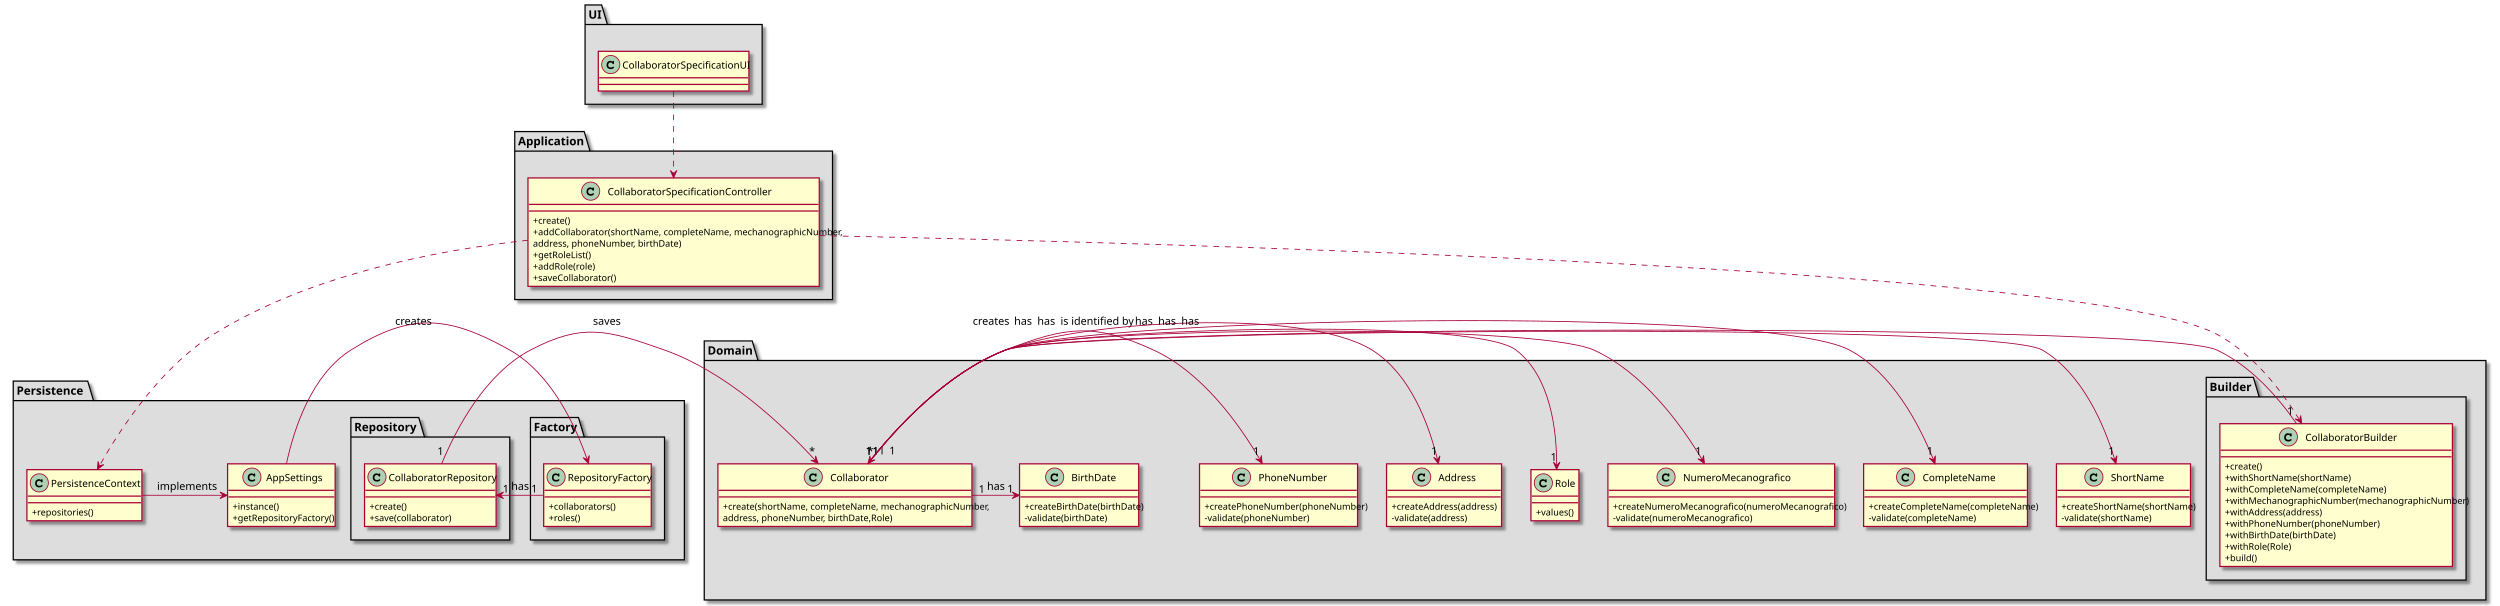
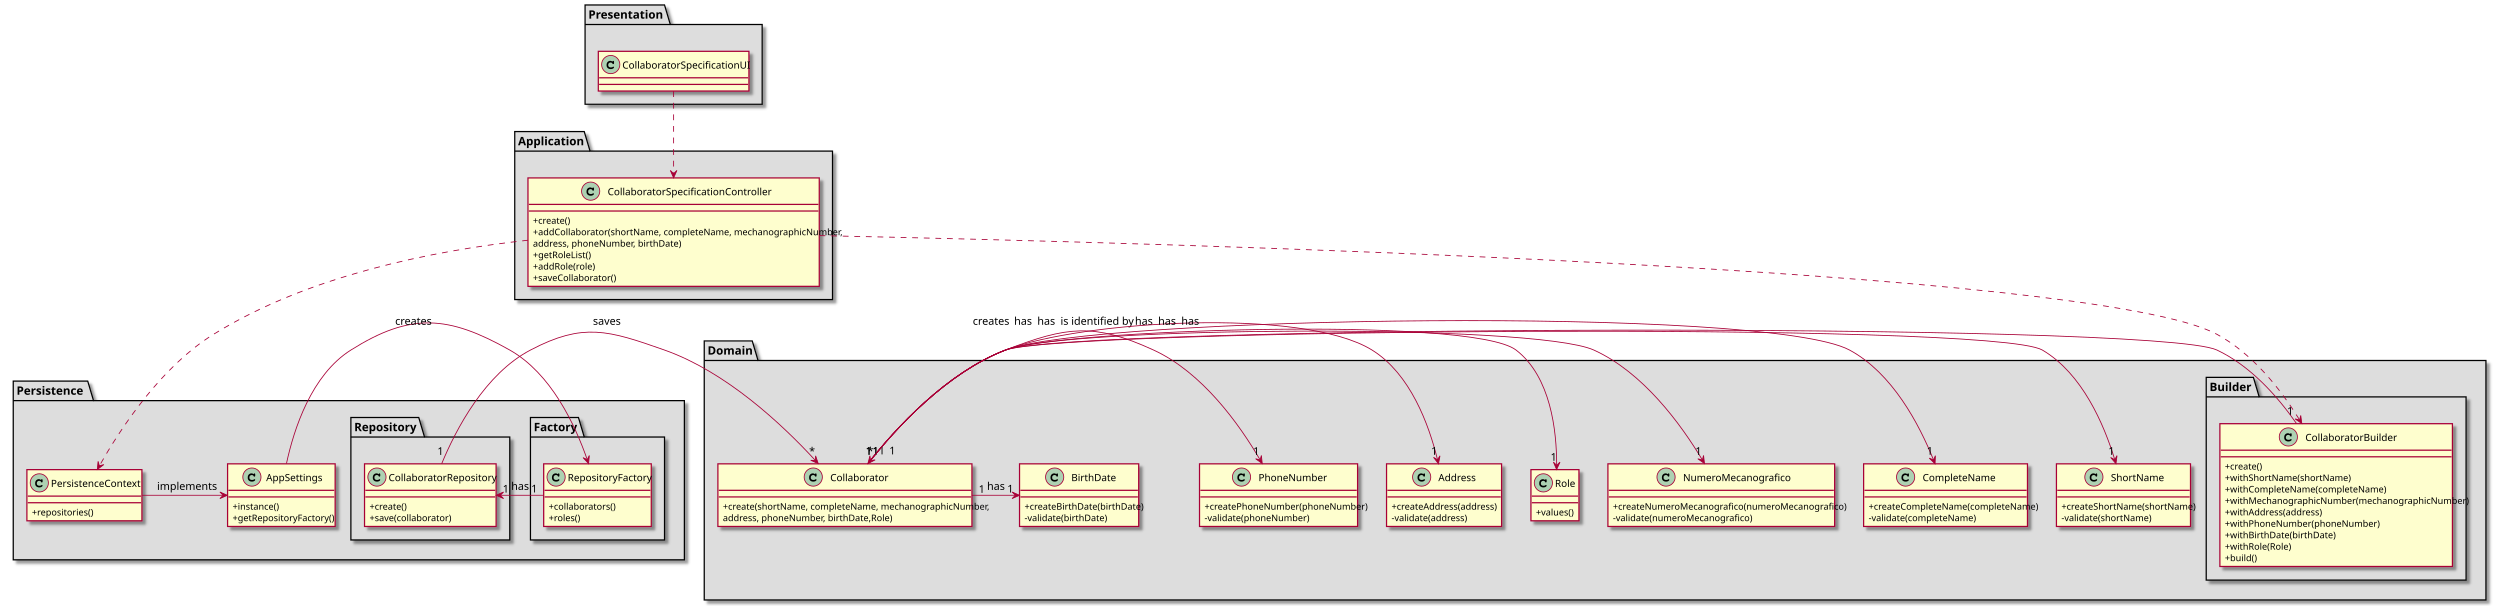
<svg xmlns="http://www.w3.org/2000/svg" contentScriptType="application/ecmascript" contentStyleType="text/css" height="732px" preserveAspectRatio="none" style="width:3021px;height:732px;" version="1.1" viewBox="0 0 3021 732" width="3021px" zoomAndPan="magnify">
  <defs>
-     <filter height="300%" id="f14rm4racupp7s" width="300%" x="-1" y="-1">
+     <filter height="300%" id="f1xv8qhd9vcdfy" width="300%" x="-1" y="-1">
      <feGaussianBlur result="blurOut" stdDeviation="2.0" />
      <feColorMatrix in="blurOut" result="blurOut2" type="matrix" values="0 0 0 0 0 0 0 0 0 0 0 0 0 0 0 0 0 0 .4 0" />
      <feOffset dx="4.0" dy="4.0" in="blurOut2" result="blurOut3" />
      <feBlend in="SourceGraphic" in2="blurOut3" mode="normal" />
    </filter>
  </defs>
  <g>
-     <polygon fill="#DDDDDD" filter="url(#f14rm4racupp7s)" points="707,6,727,6,734,29.609,921,29.609,921,126,707,126,707,6" style="stroke:#000000;stroke-width:1.5;" />
-     <line style="stroke:#000000;stroke-width:1.5;" x1="707" x2="734" y1="29.609" y2="29.609" />
-     <text fill="#000000" font-family="sans-serif" font-size="14" font-weight="bold" lengthAdjust="spacing" textLength="14" x="711" y="22.533">UI</text>
-     <polygon fill="#DDDDDD" filter="url(#f14rm4racupp7s)" points="622,159,706,159,713,182.609,1006,182.609,1006,362,622,362,622,159" style="stroke:#000000;stroke-width:1.5;" />
+     <polygon fill="#DDDDDD" filter="url(#f1xv8qhd9vcdfy)" points="707,6,803,6,810,29.609,921,29.609,921,126,707,126,707,6" style="stroke:#000000;stroke-width:1.5;" />
+     <line style="stroke:#000000;stroke-width:1.5;" x1="707" x2="810" y1="29.609" y2="29.609" />
+     <text fill="#000000" font-family="sans-serif" font-size="14" font-weight="bold" lengthAdjust="spacing" textLength="90" x="711" y="22.533">Presentation</text>
+     <polygon fill="#DDDDDD" filter="url(#f1xv8qhd9vcdfy)" points="622,159,706,159,713,182.609,1006,182.609,1006,362,622,362,622,159" style="stroke:#000000;stroke-width:1.5;" />
    <line style="stroke:#000000;stroke-width:1.5;" x1="622" x2="713" y1="182.609" y2="182.609" />
    <text fill="#000000" font-family="sans-serif" font-size="14" font-weight="bold" lengthAdjust="spacing" textLength="78" x="626" y="175.533">Application</text>
-     <polygon fill="#DDDDDD" filter="url(#f14rm4racupp7s)" points="851,412,909,412,916,435.609,3004,435.609,3004,725,851,725,851,412" style="stroke:#000000;stroke-width:1.5;" />
+     <polygon fill="#DDDDDD" filter="url(#f1xv8qhd9vcdfy)" points="851,412,909,412,916,435.609,3004,435.609,3004,725,851,725,851,412" style="stroke:#000000;stroke-width:1.5;" />
    <line style="stroke:#000000;stroke-width:1.5;" x1="851" x2="916" y1="435.609" y2="435.609" />
    <text fill="#000000" font-family="sans-serif" font-size="14" font-weight="bold" lengthAdjust="spacing" textLength="52" x="855" y="428.533">Domain</text>
-     <polygon fill="#DDDDDD" filter="url(#f14rm4racupp7s)" points="2666,456,2723,456,2730,479.609,2980,479.609,2980,701,2666,701,2666,456" style="stroke:#000000;stroke-width:1.5;" />
+     <polygon fill="#DDDDDD" filter="url(#f1xv8qhd9vcdfy)" points="2666,456,2723,456,2730,479.609,2980,479.609,2980,701,2666,701,2666,456" style="stroke:#000000;stroke-width:1.5;" />
    <line style="stroke:#000000;stroke-width:1.5;" x1="2666" x2="2730" y1="479.609" y2="479.609" />
    <text fill="#000000" font-family="sans-serif" font-size="14" font-weight="bold" lengthAdjust="spacing" textLength="51" x="2670" y="472.533">Builder</text>
-     <polygon fill="#DDDDDD" filter="url(#f14rm4racupp7s)" points="16,460.5,106,460.5,113,484.109,827,484.109,827,676.5,16,676.5,16,460.5" style="stroke:#000000;stroke-width:1.5;" />
+     <polygon fill="#DDDDDD" filter="url(#f1xv8qhd9vcdfy)" points="16,460.5,106,460.5,113,484.109,827,484.109,827,676.5,16,676.5,16,460.5" style="stroke:#000000;stroke-width:1.5;" />
    <line style="stroke:#000000;stroke-width:1.5;" x1="16" x2="113" y1="484.109" y2="484.109" />
    <text fill="#000000" font-family="sans-serif" font-size="14" font-weight="bold" lengthAdjust="spacing" textLength="84" x="20" y="477.033">Persistence</text>
-     <polygon fill="#DDDDDD" filter="url(#f14rm4racupp7s)" points="641,504.5,699,504.5,706,528.109,803,528.109,803,652.5,641,652.5,641,504.5" style="stroke:#000000;stroke-width:1.5;" />
+     <polygon fill="#DDDDDD" filter="url(#f1xv8qhd9vcdfy)" points="641,504.5,699,504.5,706,528.109,803,528.109,803,652.5,641,652.5,641,504.5" style="stroke:#000000;stroke-width:1.5;" />
    <line style="stroke:#000000;stroke-width:1.5;" x1="641" x2="706" y1="528.109" y2="528.109" />
    <text fill="#000000" font-family="sans-serif" font-size="14" font-weight="bold" lengthAdjust="spacing" textLength="52" x="645" y="521.033">Factory</text>
-     <polygon fill="#DDDDDD" filter="url(#f14rm4racupp7s)" points="424,504.5,506,504.5,513,528.109,616,528.109,616,652.5,424,652.5,424,504.5" style="stroke:#000000;stroke-width:1.5;" />
+     <polygon fill="#DDDDDD" filter="url(#f1xv8qhd9vcdfy)" points="424,504.5,506,504.5,513,528.109,616,528.109,616,652.5,424,652.5,424,504.5" style="stroke:#000000;stroke-width:1.5;" />
    <line style="stroke:#000000;stroke-width:1.5;" x1="424" x2="513" y1="528.109" y2="528.109" />
    <text fill="#000000" font-family="sans-serif" font-size="14" font-weight="bold" lengthAdjust="spacing" textLength="76" x="428" y="521.033">Repository</text>
-     <rect codeLine="5" fill="#FEFECE" filter="url(#f14rm4racupp7s)" height="48" id="CollaboratorSpecificationUI" style="stroke:#A80036;stroke-width:1.5;" width="182" x="723" y="62" />
+     <rect codeLine="5" fill="#FEFECE" filter="url(#f1xv8qhd9vcdfy)" height="48" id="CollaboratorSpecificationUI" style="stroke:#A80036;stroke-width:1.5;" width="182" x="723" y="62" />
    <ellipse cx="738" cy="78" fill="#ADD1B2" rx="11" ry="11" style="stroke:#A80036;stroke-width:1.0;" />
    <path d="M740,74.5 Q740.203,74 740.438,73.75 Q740.672,73.5 740.938,73.5 Q741.406,73.5 741.703,73.781 Q742,74.062 742,74.719 L742,76.281 Q742,76.938 741.719,77.219 Q741.438,77.5 741,77.5 Q740.609,77.5 740.359,77.328 Q740.109,77.156 740,76.703 Q739.953,76.391 739.781,76.219 Q739.469,75.891 738.906,75.703 Q738.344,75.5 737.781,75.5 Q737.078,75.5 736.484,75.781 Q735.906,76.062 735.453,76.688 Q735,77.312 735,78.172 L735,79.094 Q735,80.125 735.844,80.812 Q736.688,81.5 738.188,81.5 Q739.078,81.5 739.703,81.297 Q740.062,81.188 740.469,80.828 Q740.734,80.625 740.875,80.562 Q741.016,80.5 741.188,80.5 Q741.516,80.5 741.75,80.766 Q742,81.016 742,81.375 Q742,81.719 741.656,82.125 Q741.156,82.719 740.359,83.047 Q739.312,83.5 738.031,83.5 Q736.531,83.5 735.328,82.906 Q734.359,82.438 733.672,81.422 Q733,80.406 733,79.203 L733,78.109 Q733,76.859 733.594,75.766 Q734.203,74.672 735.25,74.094 Q736.312,73.5 737.5,73.5 Q738.219,73.5 738.844,73.75 Q739.469,74 740,74.5 Z " fill="#000000" />
    <text fill="#000000" font-family="sans-serif" font-size="12" lengthAdjust="spacing" textLength="150" x="752" y="82.91">CollaboratorSpecificationUI</text>
    <line style="stroke:#A80036;stroke-width:1.5;" x1="724" x2="904" y1="94" y2="94" />
    <line style="stroke:#A80036;stroke-width:1.5;" x1="724" x2="904" y1="102" y2="102" />
-     <rect codeLine="12" fill="#FEFECE" filter="url(#f14rm4racupp7s)" height="131.016" id="CollaboratorSpecificationController" style="stroke:#A80036;stroke-width:1.5;" width="352" x="638" y="215" />
+     <rect codeLine="12" fill="#FEFECE" filter="url(#f1xv8qhd9vcdfy)" height="131.016" id="CollaboratorSpecificationController" style="stroke:#A80036;stroke-width:1.5;" width="352" x="638" y="215" />
    <ellipse cx="713.75" cy="231" fill="#ADD1B2" rx="11" ry="11" style="stroke:#A80036;stroke-width:1.0;" />
    <path d="M715.75,227.5 Q715.953,227 716.188,226.75 Q716.422,226.5 716.688,226.5 Q717.156,226.5 717.453,226.781 Q717.75,227.062 717.75,227.719 L717.75,229.281 Q717.75,229.938 717.469,230.219 Q717.188,230.5 716.75,230.5 Q716.359,230.5 716.109,230.328 Q715.859,230.156 715.75,229.703 Q715.703,229.391 715.531,229.219 Q715.219,228.891 714.656,228.703 Q714.094,228.5 713.531,228.5 Q712.828,228.5 712.234,228.781 Q711.656,229.062 711.203,229.688 Q710.75,230.312 710.75,231.172 L710.75,232.094 Q710.75,233.125 711.594,233.812 Q712.438,234.5 713.938,234.5 Q714.828,234.5 715.453,234.297 Q715.812,234.188 716.219,233.828 Q716.484,233.625 716.625,233.562 Q716.766,233.5 716.938,233.5 Q717.266,233.5 717.5,233.766 Q717.75,234.016 717.75,234.375 Q717.75,234.719 717.406,235.125 Q716.906,235.719 716.109,236.047 Q715.062,236.5 713.781,236.5 Q712.281,236.5 711.078,235.906 Q710.109,235.438 709.422,234.422 Q708.75,233.406 708.75,232.203 L708.75,231.109 Q708.75,229.859 709.344,228.766 Q709.953,227.672 711,227.094 Q712.062,226.5 713.25,226.5 Q713.969,226.5 714.594,226.75 Q715.219,227 715.75,227.5 Z " fill="#000000" />
    <text fill="#000000" font-family="sans-serif" font-size="12" lengthAdjust="spacing" textLength="192" x="734.25" y="235.91">CollaboratorSpecificationController</text>
    <line style="stroke:#A80036;stroke-width:1.5;" x1="639" x2="989" y1="247" y2="247" />
    <line style="stroke:#A80036;stroke-width:1.5;" x1="639" x2="989" y1="255" y2="255" />
    <text fill="#000000" font-family="sans-serif" font-size="11" lengthAdjust="spacing" textLength="45" x="644" y="270.419">+create()</text>
    <text fill="#000000" font-family="sans-serif" font-size="11" lengthAdjust="spacing" textLength="340" x="644" y="284.255">+addCollaborator(shortName, completeName, mechanographicNumber,</text>
    <text fill="#000000" font-family="sans-serif" font-size="11" lengthAdjust="spacing" textLength="166" x="644" y="298.091">address, phoneNumber, birthDate)</text>
    <text fill="#000000" font-family="sans-serif" font-size="11" lengthAdjust="spacing" textLength="67" x="644" y="311.927">+getRoleList()</text>
    <text fill="#000000" font-family="sans-serif" font-size="11" lengthAdjust="spacing" textLength="71" x="644" y="325.763">+addRole(role)</text>
    <text fill="#000000" font-family="sans-serif" font-size="11" lengthAdjust="spacing" textLength="96" x="644" y="339.599">+saveCollaborator()</text>
-     <rect codeLine="23" fill="#FEFECE" filter="url(#f14rm4racupp7s)" height="75.672" id="Collaborator" style="stroke:#A80036;stroke-width:1.5;" width="307" x="867.5" y="560.5" />
+     <rect codeLine="23" fill="#FEFECE" filter="url(#f1xv8qhd9vcdfy)" height="75.672" id="Collaborator" style="stroke:#A80036;stroke-width:1.5;" width="307" x="867.5" y="560.5" />
    <ellipse cx="982.75" cy="576.5" fill="#ADD1B2" rx="11" ry="11" style="stroke:#A80036;stroke-width:1.0;" />
    <path d="M984.75,573 Q984.953,572.5 985.188,572.25 Q985.422,572 985.688,572 Q986.156,572 986.453,572.281 Q986.75,572.562 986.75,573.219 L986.75,574.781 Q986.75,575.438 986.469,575.719 Q986.188,576 985.75,576 Q985.359,576 985.109,575.828 Q984.859,575.656 984.75,575.203 Q984.703,574.891 984.531,574.719 Q984.219,574.391 983.656,574.203 Q983.094,574 982.531,574 Q981.828,574 981.234,574.281 Q980.656,574.562 980.203,575.188 Q979.75,575.812 979.75,576.672 L979.75,577.594 Q979.75,578.625 980.594,579.312 Q981.438,580 982.938,580 Q983.828,580 984.453,579.797 Q984.812,579.688 985.219,579.328 Q985.484,579.125 985.625,579.062 Q985.766,579 985.938,579 Q986.266,579 986.5,579.266 Q986.75,579.516 986.75,579.875 Q986.75,580.219 986.406,580.625 Q985.906,581.219 985.109,581.547 Q984.062,582 982.781,582 Q981.281,582 980.078,581.406 Q979.109,580.938 978.422,579.922 Q977.75,578.906 977.75,577.703 L977.75,576.609 Q977.75,575.359 978.344,574.266 Q978.953,573.172 980,572.594 Q981.062,572 982.25,572 Q982.969,572 983.594,572.25 Q984.219,572.5 984.75,573 Z " fill="#000000" />
    <text fill="#000000" font-family="sans-serif" font-size="12" lengthAdjust="spacing" textLength="68" x="1003.25" y="581.41">Collaborator</text>
    <line style="stroke:#A80036;stroke-width:1.5;" x1="868.5" x2="1173.5" y1="592.5" y2="592.5" />
    <line style="stroke:#A80036;stroke-width:1.5;" x1="868.5" x2="1173.5" y1="600.5" y2="600.5" />
    <text fill="#000000" font-family="sans-serif" font-size="11" lengthAdjust="spacing" textLength="295" x="873.5" y="615.919">+create(shortName, completeName, mechanographicNumber,</text>
    <text fill="#000000" font-family="sans-serif" font-size="11" lengthAdjust="spacing" textLength="190" x="873.5" y="629.755">address, phoneNumber, birthDate,Role)</text>
-     <rect codeLine="27" fill="#FEFECE" filter="url(#f14rm4racupp7s)" height="75.672" id="ShortName" style="stroke:#A80036;stroke-width:1.5;" width="162" x="2485" y="560.5" />
+     <rect codeLine="27" fill="#FEFECE" filter="url(#f1xv8qhd9vcdfy)" height="75.672" id="ShortName" style="stroke:#A80036;stroke-width:1.5;" width="162" x="2485" y="560.5" />
    <ellipse cx="2530.25" cy="576.5" fill="#ADD1B2" rx="11" ry="11" style="stroke:#A80036;stroke-width:1.0;" />
    <path d="M2532.25,573 Q2532.453,572.5 2532.688,572.25 Q2532.922,572 2533.188,572 Q2533.656,572 2533.953,572.281 Q2534.25,572.562 2534.25,573.219 L2534.25,574.781 Q2534.25,575.438 2533.969,575.719 Q2533.688,576 2533.25,576 Q2532.859,576 2532.609,575.828 Q2532.359,575.656 2532.25,575.203 Q2532.203,574.891 2532.031,574.719 Q2531.719,574.391 2531.156,574.203 Q2530.594,574 2530.031,574 Q2529.328,574 2528.734,574.281 Q2528.156,574.562 2527.703,575.188 Q2527.25,575.812 2527.25,576.672 L2527.25,577.594 Q2527.25,578.625 2528.094,579.312 Q2528.938,580 2530.438,580 Q2531.328,580 2531.953,579.797 Q2532.312,579.688 2532.719,579.328 Q2532.984,579.125 2533.125,579.062 Q2533.266,579 2533.438,579 Q2533.766,579 2534,579.266 Q2534.25,579.516 2534.25,579.875 Q2534.25,580.219 2533.906,580.625 Q2533.406,581.219 2532.609,581.547 Q2531.562,582 2530.281,582 Q2528.781,582 2527.578,581.406 Q2526.609,580.938 2525.922,579.922 Q2525.25,578.906 2525.25,577.703 L2525.25,576.609 Q2525.25,575.359 2525.844,574.266 Q2526.453,573.172 2527.5,572.594 Q2528.562,572 2529.75,572 Q2530.469,572 2531.094,572.25 Q2531.719,572.5 2532.25,573 Z " fill="#000000" />
    <text fill="#000000" font-family="sans-serif" font-size="12" lengthAdjust="spacing" textLength="63" x="2550.75" y="581.41">ShortName</text>
    <line style="stroke:#A80036;stroke-width:1.5;" x1="2486" x2="2646" y1="592.5" y2="592.5" />
    <line style="stroke:#A80036;stroke-width:1.5;" x1="2486" x2="2646" y1="600.5" y2="600.5" />
    <text fill="#000000" font-family="sans-serif" font-size="11" lengthAdjust="spacing" textLength="150" x="2491" y="615.919">+createShortName(shortName)</text>
    <text fill="#000000" font-family="sans-serif" font-size="11" lengthAdjust="spacing" textLength="101" x="2491" y="629.755">-validate(shortName)</text>
-     <rect codeLine="32" fill="#FEFECE" filter="url(#f14rm4racupp7s)" height="75.672" id="CompleteName" style="stroke:#A80036;stroke-width:1.5;" width="198" x="2252" y="560.5" />
+     <rect codeLine="32" fill="#FEFECE" filter="url(#f1xv8qhd9vcdfy)" height="75.672" id="CompleteName" style="stroke:#A80036;stroke-width:1.5;" width="198" x="2252" y="560.5" />
    <ellipse cx="2302.75" cy="576.5" fill="#ADD1B2" rx="11" ry="11" style="stroke:#A80036;stroke-width:1.0;" />
    <path d="M2304.75,573 Q2304.953,572.5 2305.188,572.25 Q2305.422,572 2305.688,572 Q2306.156,572 2306.453,572.281 Q2306.75,572.562 2306.75,573.219 L2306.75,574.781 Q2306.75,575.438 2306.469,575.719 Q2306.188,576 2305.75,576 Q2305.359,576 2305.109,575.828 Q2304.859,575.656 2304.75,575.203 Q2304.703,574.891 2304.531,574.719 Q2304.219,574.391 2303.656,574.203 Q2303.094,574 2302.531,574 Q2301.828,574 2301.234,574.281 Q2300.656,574.562 2300.203,575.188 Q2299.75,575.812 2299.75,576.672 L2299.75,577.594 Q2299.75,578.625 2300.594,579.312 Q2301.438,580 2302.938,580 Q2303.828,580 2304.453,579.797 Q2304.812,579.688 2305.219,579.328 Q2305.484,579.125 2305.625,579.062 Q2305.766,579 2305.938,579 Q2306.266,579 2306.5,579.266 Q2306.75,579.516 2306.75,579.875 Q2306.75,580.219 2306.406,580.625 Q2305.906,581.219 2305.109,581.547 Q2304.062,582 2302.781,582 Q2301.281,582 2300.078,581.406 Q2299.109,580.938 2298.422,579.922 Q2297.75,578.906 2297.75,577.703 L2297.75,576.609 Q2297.75,575.359 2298.344,574.266 Q2298.953,573.172 2300,572.594 Q2301.062,572 2302.25,572 Q2302.969,572 2303.594,572.25 Q2304.219,572.5 2304.75,573 Z " fill="#000000" />
    <text fill="#000000" font-family="sans-serif" font-size="12" lengthAdjust="spacing" textLength="88" x="2323.25" y="581.41">CompleteName</text>
    <line style="stroke:#A80036;stroke-width:1.5;" x1="2253" x2="2449" y1="592.5" y2="592.5" />
    <line style="stroke:#A80036;stroke-width:1.5;" x1="2253" x2="2449" y1="600.5" y2="600.5" />
    <text fill="#000000" font-family="sans-serif" font-size="11" lengthAdjust="spacing" textLength="186" x="2258" y="615.919">+createCompleteName(completeName)</text>
    <text fill="#000000" font-family="sans-serif" font-size="11" lengthAdjust="spacing" textLength="119" x="2258" y="629.755">-validate(completeName)</text>
-     <rect codeLine="37" fill="#FEFECE" filter="url(#f14rm4racupp7s)" height="75.672" id="NumeroMecanografico" style="stroke:#A80036;stroke-width:1.5;" width="274" x="1943" y="560.5" />
+     <rect codeLine="37" fill="#FEFECE" filter="url(#f1xv8qhd9vcdfy)" height="75.672" id="NumeroMecanografico" style="stroke:#A80036;stroke-width:1.5;" width="274" x="1943" y="560.5" />
    <ellipse cx="2013.25" cy="576.5" fill="#ADD1B2" rx="11" ry="11" style="stroke:#A80036;stroke-width:1.0;" />
    <path d="M2015.25,573 Q2015.453,572.5 2015.688,572.25 Q2015.922,572 2016.188,572 Q2016.656,572 2016.953,572.281 Q2017.25,572.562 2017.25,573.219 L2017.25,574.781 Q2017.25,575.438 2016.969,575.719 Q2016.688,576 2016.25,576 Q2015.859,576 2015.609,575.828 Q2015.359,575.656 2015.25,575.203 Q2015.203,574.891 2015.031,574.719 Q2014.719,574.391 2014.156,574.203 Q2013.594,574 2013.031,574 Q2012.328,574 2011.734,574.281 Q2011.156,574.562 2010.703,575.188 Q2010.25,575.812 2010.25,576.672 L2010.25,577.594 Q2010.25,578.625 2011.094,579.312 Q2011.938,580 2013.438,580 Q2014.328,580 2014.953,579.797 Q2015.312,579.688 2015.719,579.328 Q2015.984,579.125 2016.125,579.062 Q2016.266,579 2016.438,579 Q2016.766,579 2017,579.266 Q2017.25,579.516 2017.25,579.875 Q2017.25,580.219 2016.906,580.625 Q2016.406,581.219 2015.609,581.547 Q2014.562,582 2013.281,582 Q2011.781,582 2010.578,581.406 Q2009.609,580.938 2008.922,579.922 Q2008.25,578.906 2008.25,577.703 L2008.25,576.609 Q2008.25,575.359 2008.844,574.266 Q2009.453,573.172 2010.5,572.594 Q2011.562,572 2012.75,572 Q2013.469,572 2014.094,572.25 Q2014.719,572.5 2015.25,573 Z " fill="#000000" />
    <text fill="#000000" font-family="sans-serif" font-size="12" lengthAdjust="spacing" textLength="125" x="2033.75" y="581.41">NumeroMecanografico</text>
    <line style="stroke:#A80036;stroke-width:1.5;" x1="1944" x2="2216" y1="592.5" y2="592.5" />
    <line style="stroke:#A80036;stroke-width:1.5;" x1="1944" x2="2216" y1="600.5" y2="600.5" />
    <text fill="#000000" font-family="sans-serif" font-size="11" lengthAdjust="spacing" textLength="262" x="1949" y="615.919">+createNumeroMecanografico(numeroMecanografico)</text>
    <text fill="#000000" font-family="sans-serif" font-size="11" lengthAdjust="spacing" textLength="157" x="1949" y="629.755">-validate(numeroMecanografico)</text>
-     <rect codeLine="42" fill="#FEFECE" filter="url(#f14rm4racupp7s)" height="75.672" id="Address" style="stroke:#A80036;stroke-width:1.5;" width="139" x="1675.5" y="560.5" />
+     <rect codeLine="42" fill="#FEFECE" filter="url(#f1xv8qhd9vcdfy)" height="75.672" id="Address" style="stroke:#A80036;stroke-width:1.5;" width="139" x="1675.5" y="560.5" />
    <ellipse cx="1717.95" cy="576.5" fill="#ADD1B2" rx="11" ry="11" style="stroke:#A80036;stroke-width:1.0;" />
    <path d="M1719.95,573 Q1720.153,572.5 1720.388,572.25 Q1720.622,572 1720.888,572 Q1721.356,572 1721.653,572.281 Q1721.95,572.562 1721.95,573.219 L1721.95,574.781 Q1721.95,575.438 1721.669,575.719 Q1721.388,576 1720.95,576 Q1720.559,576 1720.309,575.828 Q1720.059,575.656 1719.95,575.203 Q1719.903,574.891 1719.731,574.719 Q1719.419,574.391 1718.856,574.203 Q1718.294,574 1717.731,574 Q1717.028,574 1716.434,574.281 Q1715.856,574.562 1715.403,575.188 Q1714.95,575.812 1714.95,576.672 L1714.95,577.594 Q1714.95,578.625 1715.794,579.312 Q1716.638,580 1718.138,580 Q1719.028,580 1719.653,579.797 Q1720.013,579.688 1720.419,579.328 Q1720.684,579.125 1720.825,579.062 Q1720.966,579 1721.138,579 Q1721.466,579 1721.7,579.266 Q1721.95,579.516 1721.95,579.875 Q1721.95,580.219 1721.606,580.625 Q1721.106,581.219 1720.309,581.547 Q1719.263,582 1717.981,582 Q1716.481,582 1715.278,581.406 Q1714.309,580.938 1713.622,579.922 Q1712.95,578.906 1712.95,577.703 L1712.95,576.609 Q1712.95,575.359 1713.544,574.266 Q1714.153,573.172 1715.2,572.594 Q1716.263,572 1717.45,572 Q1718.169,572 1718.794,572.25 Q1719.419,572.5 1719.95,573 Z " fill="#000000" />
    <text fill="#000000" font-family="sans-serif" font-size="12" lengthAdjust="spacing" textLength="46" x="1738.05" y="581.41">Address</text>
    <line style="stroke:#A80036;stroke-width:1.5;" x1="1676.5" x2="1813.5" y1="592.5" y2="592.5" />
    <line style="stroke:#A80036;stroke-width:1.5;" x1="1676.5" x2="1813.5" y1="600.5" y2="600.5" />
    <text fill="#000000" font-family="sans-serif" font-size="11" lengthAdjust="spacing" textLength="127" x="1681.5" y="615.919">+createAddress(address)</text>
    <text fill="#000000" font-family="sans-serif" font-size="11" lengthAdjust="spacing" textLength="89" x="1681.5" y="629.755">-validate(address)</text>
-     <rect codeLine="47" fill="#FEFECE" filter="url(#f14rm4racupp7s)" height="75.672" id="PhoneNumber" style="stroke:#A80036;stroke-width:1.5;" width="191" x="1449.5" y="560.5" />
+     <rect codeLine="47" fill="#FEFECE" filter="url(#f1xv8qhd9vcdfy)" height="75.672" id="PhoneNumber" style="stroke:#A80036;stroke-width:1.5;" width="191" x="1449.5" y="560.5" />
    <ellipse cx="1500.25" cy="576.5" fill="#ADD1B2" rx="11" ry="11" style="stroke:#A80036;stroke-width:1.0;" />
    <path d="M1502.25,573 Q1502.453,572.5 1502.688,572.25 Q1502.922,572 1503.188,572 Q1503.656,572 1503.953,572.281 Q1504.25,572.562 1504.25,573.219 L1504.25,574.781 Q1504.25,575.438 1503.969,575.719 Q1503.688,576 1503.25,576 Q1502.859,576 1502.609,575.828 Q1502.359,575.656 1502.25,575.203 Q1502.203,574.891 1502.031,574.719 Q1501.719,574.391 1501.156,574.203 Q1500.594,574 1500.031,574 Q1499.328,574 1498.734,574.281 Q1498.156,574.562 1497.703,575.188 Q1497.25,575.812 1497.25,576.672 L1497.25,577.594 Q1497.25,578.625 1498.094,579.312 Q1498.938,580 1500.438,580 Q1501.328,580 1501.953,579.797 Q1502.312,579.688 1502.719,579.328 Q1502.984,579.125 1503.125,579.062 Q1503.266,579 1503.438,579 Q1503.766,579 1504,579.266 Q1504.25,579.516 1504.25,579.875 Q1504.25,580.219 1503.906,580.625 Q1503.406,581.219 1502.609,581.547 Q1501.562,582 1500.281,582 Q1498.781,582 1497.578,581.406 Q1496.609,580.938 1495.922,579.922 Q1495.25,578.906 1495.25,577.703 L1495.25,576.609 Q1495.25,575.359 1495.844,574.266 Q1496.453,573.172 1497.5,572.594 Q1498.562,572 1499.75,572 Q1500.469,572 1501.094,572.25 Q1501.719,572.5 1502.25,573 Z " fill="#000000" />
    <text fill="#000000" font-family="sans-serif" font-size="12" lengthAdjust="spacing" textLength="81" x="1520.75" y="581.41">PhoneNumber</text>
    <line style="stroke:#A80036;stroke-width:1.5;" x1="1450.5" x2="1639.5" y1="592.5" y2="592.5" />
    <line style="stroke:#A80036;stroke-width:1.5;" x1="1450.5" x2="1639.5" y1="600.5" y2="600.5" />
    <text fill="#000000" font-family="sans-serif" font-size="11" lengthAdjust="spacing" textLength="179" x="1455.5" y="615.919">+createPhoneNumber(phoneNumber)</text>
    <text fill="#000000" font-family="sans-serif" font-size="11" lengthAdjust="spacing" textLength="116" x="1455.5" y="629.755">-validate(phoneNumber)</text>
-     <rect codeLine="52" fill="#FEFECE" filter="url(#f14rm4racupp7s)" height="75.672" id="BirthDate" style="stroke:#A80036;stroke-width:1.5;" width="144" x="1232" y="560.5" />
+     <rect codeLine="52" fill="#FEFECE" filter="url(#f1xv8qhd9vcdfy)" height="75.672" id="BirthDate" style="stroke:#A80036;stroke-width:1.5;" width="144" x="1232" y="560.5" />
    <ellipse cx="1274.45" cy="576.5" fill="#ADD1B2" rx="11" ry="11" style="stroke:#A80036;stroke-width:1.0;" />
    <path d="M1276.45,573 Q1276.653,572.5 1276.888,572.25 Q1277.122,572 1277.388,572 Q1277.856,572 1278.153,572.281 Q1278.45,572.562 1278.45,573.219 L1278.45,574.781 Q1278.45,575.438 1278.169,575.719 Q1277.888,576 1277.45,576 Q1277.059,576 1276.809,575.828 Q1276.559,575.656 1276.45,575.203 Q1276.403,574.891 1276.231,574.719 Q1275.919,574.391 1275.356,574.203 Q1274.794,574 1274.231,574 Q1273.528,574 1272.934,574.281 Q1272.356,574.562 1271.903,575.188 Q1271.45,575.812 1271.45,576.672 L1271.45,577.594 Q1271.45,578.625 1272.294,579.312 Q1273.138,580 1274.638,580 Q1275.528,580 1276.153,579.797 Q1276.513,579.688 1276.919,579.328 Q1277.184,579.125 1277.325,579.062 Q1277.466,579 1277.638,579 Q1277.966,579 1278.2,579.266 Q1278.45,579.516 1278.45,579.875 Q1278.45,580.219 1278.106,580.625 Q1277.606,581.219 1276.809,581.547 Q1275.763,582 1274.481,582 Q1272.981,582 1271.778,581.406 Q1270.809,580.938 1270.122,579.922 Q1269.45,578.906 1269.45,577.703 L1269.45,576.609 Q1269.45,575.359 1270.044,574.266 Q1270.653,573.172 1271.7,572.594 Q1272.763,572 1273.95,572 Q1274.669,572 1275.294,572.25 Q1275.919,572.5 1276.45,573 Z " fill="#000000" />
    <text fill="#000000" font-family="sans-serif" font-size="12" lengthAdjust="spacing" textLength="51" x="1294.55" y="581.41">BirthDate</text>
    <line style="stroke:#A80036;stroke-width:1.5;" x1="1233" x2="1375" y1="592.5" y2="592.5" />
    <line style="stroke:#A80036;stroke-width:1.5;" x1="1233" x2="1375" y1="600.5" y2="600.5" />
    <text fill="#000000" font-family="sans-serif" font-size="11" lengthAdjust="spacing" textLength="132" x="1238" y="615.919">+createBirthDate(birthDate)</text>
    <text fill="#000000" font-family="sans-serif" font-size="11" lengthAdjust="spacing" textLength="92" x="1238" y="629.755">-validate(birthDate)</text>
-     <rect codeLine="57" fill="#FEFECE" filter="url(#f14rm4racupp7s)" height="61.836" id="Role" style="stroke:#A80036;stroke-width:1.5;" width="58" x="1850" y="567.5" />
+     <rect codeLine="57" fill="#FEFECE" filter="url(#f1xv8qhd9vcdfy)" height="61.836" id="Role" style="stroke:#A80036;stroke-width:1.5;" width="58" x="1850" y="567.5" />
    <ellipse cx="1865" cy="583.5" fill="#ADD1B2" rx="11" ry="11" style="stroke:#A80036;stroke-width:1.0;" />
    <path d="M1867,580 Q1867.203,579.5 1867.438,579.25 Q1867.672,579 1867.938,579 Q1868.406,579 1868.703,579.281 Q1869,579.562 1869,580.219 L1869,581.781 Q1869,582.438 1868.719,582.719 Q1868.438,583 1868,583 Q1867.609,583 1867.359,582.828 Q1867.109,582.656 1867,582.203 Q1866.953,581.891 1866.781,581.719 Q1866.469,581.391 1865.906,581.203 Q1865.344,581 1864.781,581 Q1864.078,581 1863.484,581.281 Q1862.906,581.562 1862.453,582.188 Q1862,582.812 1862,583.672 L1862,584.594 Q1862,585.625 1862.844,586.312 Q1863.688,587 1865.188,587 Q1866.078,587 1866.703,586.797 Q1867.062,586.688 1867.469,586.328 Q1867.734,586.125 1867.875,586.062 Q1868.016,586 1868.188,586 Q1868.516,586 1868.75,586.266 Q1869,586.516 1869,586.875 Q1869,587.219 1868.656,587.625 Q1868.156,588.219 1867.359,588.547 Q1866.312,589 1865.031,589 Q1863.531,589 1862.328,588.406 Q1861.359,587.938 1860.672,586.922 Q1860,585.906 1860,584.703 L1860,583.609 Q1860,582.359 1860.594,581.266 Q1861.203,580.172 1862.25,579.594 Q1863.312,579 1864.5,579 Q1865.219,579 1865.844,579.25 Q1866.469,579.5 1867,580 Z " fill="#000000" />
    <text fill="#000000" font-family="sans-serif" font-size="12" lengthAdjust="spacing" textLength="26" x="1879" y="588.41">Role</text>
    <line style="stroke:#A80036;stroke-width:1.5;" x1="1851" x2="1907" y1="599.5" y2="599.5" />
    <line style="stroke:#A80036;stroke-width:1.5;" x1="1851" x2="1907" y1="607.5" y2="607.5" />
    <text fill="#000000" font-family="sans-serif" font-size="11" lengthAdjust="spacing" textLength="46" x="1856" y="622.919">+values()</text>
-     <rect codeLine="62" fill="#FEFECE" filter="url(#f14rm4racupp7s)" height="172.523" id="CollaboratorBuilder" style="stroke:#A80036;stroke-width:1.5;" width="281" x="2682.5" y="512" />
+     <rect codeLine="62" fill="#FEFECE" filter="url(#f1xv8qhd9vcdfy)" height="172.523" id="CollaboratorBuilder" style="stroke:#A80036;stroke-width:1.5;" width="281" x="2682.5" y="512" />
    <ellipse cx="2765.25" cy="528" fill="#ADD1B2" rx="11" ry="11" style="stroke:#A80036;stroke-width:1.0;" />
    <path d="M2767.25,524.5 Q2767.453,524 2767.688,523.75 Q2767.922,523.5 2768.188,523.5 Q2768.656,523.5 2768.953,523.781 Q2769.25,524.062 2769.25,524.719 L2769.25,526.281 Q2769.25,526.938 2768.969,527.219 Q2768.688,527.5 2768.25,527.5 Q2767.859,527.5 2767.609,527.328 Q2767.359,527.156 2767.25,526.703 Q2767.203,526.391 2767.031,526.219 Q2766.719,525.891 2766.156,525.703 Q2765.594,525.5 2765.031,525.5 Q2764.328,525.5 2763.734,525.781 Q2763.156,526.062 2762.703,526.688 Q2762.25,527.312 2762.25,528.172 L2762.25,529.094 Q2762.25,530.125 2763.094,530.812 Q2763.938,531.5 2765.438,531.5 Q2766.328,531.5 2766.953,531.297 Q2767.312,531.188 2767.719,530.828 Q2767.984,530.625 2768.125,530.562 Q2768.266,530.5 2768.438,530.5 Q2768.766,530.5 2769,530.766 Q2769.25,531.016 2769.25,531.375 Q2769.25,531.719 2768.906,532.125 Q2768.406,532.719 2767.609,533.047 Q2766.562,533.5 2765.281,533.5 Q2763.781,533.5 2762.578,532.906 Q2761.609,532.438 2760.922,531.422 Q2760.25,530.406 2760.25,529.203 L2760.25,528.109 Q2760.25,526.859 2760.844,525.766 Q2761.453,524.672 2762.5,524.094 Q2763.562,523.5 2764.75,523.5 Q2765.469,523.5 2766.094,523.75 Q2766.719,524 2767.25,524.5 Z " fill="#000000" />
    <text fill="#000000" font-family="sans-serif" font-size="12" lengthAdjust="spacing" textLength="107" x="2785.75" y="532.91">CollaboratorBuilder</text>
    <line style="stroke:#A80036;stroke-width:1.5;" x1="2683.5" x2="2962.5" y1="544" y2="544" />
    <line style="stroke:#A80036;stroke-width:1.5;" x1="2683.5" x2="2962.5" y1="552" y2="552" />
    <text fill="#000000" font-family="sans-serif" font-size="11" lengthAdjust="spacing" textLength="45" x="2688.5" y="567.419">+create()</text>
    <text fill="#000000" font-family="sans-serif" font-size="11" lengthAdjust="spacing" textLength="140" x="2688.5" y="581.255">+withShortName(shortName)</text>
    <text fill="#000000" font-family="sans-serif" font-size="11" lengthAdjust="spacing" textLength="176" x="2688.5" y="595.091">+withCompleteName(completeName)</text>
    <text fill="#000000" font-family="sans-serif" font-size="11" lengthAdjust="spacing" textLength="269" x="2688.5" y="608.927">+withMechanographicNumber(mechanographicNumber)</text>
    <text fill="#000000" font-family="sans-serif" font-size="11" lengthAdjust="spacing" textLength="117" x="2688.5" y="622.763">+withAddress(address)</text>
    <text fill="#000000" font-family="sans-serif" font-size="11" lengthAdjust="spacing" textLength="169" x="2688.5" y="636.599">+withPhoneNumber(phoneNumber)</text>
    <text fill="#000000" font-family="sans-serif" font-size="11" lengthAdjust="spacing" textLength="122" x="2688.5" y="650.435">+withBirthDate(birthDate)</text>
    <text fill="#000000" font-family="sans-serif" font-size="11" lengthAdjust="spacing" textLength="77" x="2688.5" y="664.27">+withRole(Role)</text>
    <text fill="#000000" font-family="sans-serif" font-size="11" lengthAdjust="spacing" textLength="36" x="2688.5" y="678.106">+build()</text>
-     <rect codeLine="77" fill="#FEFECE" filter="url(#f14rm4racupp7s)" height="61.836" id="PersistenceContext" style="stroke:#A80036;stroke-width:1.5;" width="139" x="32.5" y="567.5" />
+     <rect codeLine="77" fill="#FEFECE" filter="url(#f1xv8qhd9vcdfy)" height="61.836" id="PersistenceContext" style="stroke:#A80036;stroke-width:1.5;" width="139" x="32.5" y="567.5" />
    <ellipse cx="47.5" cy="583.5" fill="#ADD1B2" rx="11" ry="11" style="stroke:#A80036;stroke-width:1.0;" />
    <path d="M49.5,580 Q49.703,579.5 49.938,579.25 Q50.172,579 50.438,579 Q50.906,579 51.203,579.281 Q51.5,579.562 51.5,580.219 L51.5,581.781 Q51.5,582.438 51.219,582.719 Q50.938,583 50.5,583 Q50.109,583 49.859,582.828 Q49.609,582.656 49.5,582.203 Q49.453,581.891 49.281,581.719 Q48.969,581.391 48.406,581.203 Q47.844,581 47.281,581 Q46.578,581 45.984,581.281 Q45.406,581.562 44.953,582.188 Q44.5,582.812 44.5,583.672 L44.5,584.594 Q44.5,585.625 45.344,586.312 Q46.188,587 47.688,587 Q48.578,587 49.203,586.797 Q49.562,586.688 49.969,586.328 Q50.234,586.125 50.375,586.062 Q50.516,586 50.688,586 Q51.016,586 51.25,586.266 Q51.5,586.516 51.5,586.875 Q51.5,587.219 51.156,587.625 Q50.656,588.219 49.859,588.547 Q48.812,589 47.531,589 Q46.031,589 44.828,588.406 Q43.859,587.938 43.172,586.922 Q42.5,585.906 42.5,584.703 L42.5,583.609 Q42.5,582.359 43.094,581.266 Q43.703,580.172 44.75,579.594 Q45.812,579 47,579 Q47.719,579 48.344,579.25 Q48.969,579.5 49.5,580 Z " fill="#000000" />
    <text fill="#000000" font-family="sans-serif" font-size="12" lengthAdjust="spacing" textLength="107" x="61.5" y="588.41">PersistenceContext</text>
    <line style="stroke:#A80036;stroke-width:1.5;" x1="33.5" x2="170.5" y1="599.5" y2="599.5" />
    <line style="stroke:#A80036;stroke-width:1.5;" x1="33.5" x2="170.5" y1="607.5" y2="607.5" />
    <text fill="#000000" font-family="sans-serif" font-size="11" lengthAdjust="spacing" textLength="71" x="38.5" y="622.919">+repositories()</text>
-     <rect codeLine="81" fill="#FEFECE" filter="url(#f14rm4racupp7s)" height="75.672" id="AppSettings" style="stroke:#A80036;stroke-width:1.5;" width="130" x="275" y="560.5" />
+     <rect codeLine="81" fill="#FEFECE" filter="url(#f1xv8qhd9vcdfy)" height="75.672" id="AppSettings" style="stroke:#A80036;stroke-width:1.5;" width="130" x="275" y="560.5" />
    <ellipse cx="304.4" cy="576.5" fill="#ADD1B2" rx="11" ry="11" style="stroke:#A80036;stroke-width:1.0;" />
    <path d="M306.4,573 Q306.603,572.5 306.837,572.25 Q307.072,572 307.337,572 Q307.806,572 308.103,572.281 Q308.4,572.562 308.4,573.219 L308.4,574.781 Q308.4,575.438 308.119,575.719 Q307.837,576 307.4,576 Q307.009,576 306.759,575.828 Q306.509,575.656 306.4,575.203 Q306.353,574.891 306.181,574.719 Q305.869,574.391 305.306,574.203 Q304.744,574 304.181,574 Q303.478,574 302.884,574.281 Q302.306,574.562 301.853,575.188 Q301.4,575.812 301.4,576.672 L301.4,577.594 Q301.4,578.625 302.244,579.312 Q303.087,580 304.587,580 Q305.478,580 306.103,579.797 Q306.462,579.688 306.869,579.328 Q307.134,579.125 307.275,579.062 Q307.416,579 307.587,579 Q307.916,579 308.15,579.266 Q308.4,579.516 308.4,579.875 Q308.4,580.219 308.056,580.625 Q307.556,581.219 306.759,581.547 Q305.712,582 304.431,582 Q302.931,582 301.728,581.406 Q300.759,580.938 300.072,579.922 Q299.4,578.906 299.4,577.703 L299.4,576.609 Q299.4,575.359 299.994,574.266 Q300.603,573.172 301.65,572.594 Q302.712,572 303.9,572 Q304.619,572 305.244,572.25 Q305.869,572.5 306.4,573 Z " fill="#000000" />
    <text fill="#000000" font-family="sans-serif" font-size="12" lengthAdjust="spacing" textLength="66" x="321.6" y="581.41">AppSettings</text>
    <line style="stroke:#A80036;stroke-width:1.5;" x1="276" x2="404" y1="592.5" y2="592.5" />
    <line style="stroke:#A80036;stroke-width:1.5;" x1="276" x2="404" y1="600.5" y2="600.5" />
    <text fill="#000000" font-family="sans-serif" font-size="11" lengthAdjust="spacing" textLength="55" x="281" y="615.919">+instance()</text>
    <text fill="#000000" font-family="sans-serif" font-size="11" lengthAdjust="spacing" textLength="118" x="281" y="629.755">+getRepositoryFactory()</text>
-     <rect codeLine="87" fill="#FEFECE" filter="url(#f14rm4racupp7s)" height="75.672" id="RepositoryFactory" style="stroke:#A80036;stroke-width:1.5;" width="130" x="657" y="560.5" />
+     <rect codeLine="87" fill="#FEFECE" filter="url(#f1xv8qhd9vcdfy)" height="75.672" id="RepositoryFactory" style="stroke:#A80036;stroke-width:1.5;" width="130" x="657" y="560.5" />
    <ellipse cx="672" cy="576.5" fill="#ADD1B2" rx="11" ry="11" style="stroke:#A80036;stroke-width:1.0;" />
    <path d="M674,573 Q674.203,572.5 674.438,572.25 Q674.672,572 674.938,572 Q675.406,572 675.703,572.281 Q676,572.562 676,573.219 L676,574.781 Q676,575.438 675.719,575.719 Q675.438,576 675,576 Q674.609,576 674.359,575.828 Q674.109,575.656 674,575.203 Q673.953,574.891 673.781,574.719 Q673.469,574.391 672.906,574.203 Q672.344,574 671.781,574 Q671.078,574 670.484,574.281 Q669.906,574.562 669.453,575.188 Q669,575.812 669,576.672 L669,577.594 Q669,578.625 669.844,579.312 Q670.688,580 672.188,580 Q673.078,580 673.703,579.797 Q674.062,579.688 674.469,579.328 Q674.734,579.125 674.875,579.062 Q675.016,579 675.188,579 Q675.516,579 675.75,579.266 Q676,579.516 676,579.875 Q676,580.219 675.656,580.625 Q675.156,581.219 674.359,581.547 Q673.312,582 672.031,582 Q670.531,582 669.328,581.406 Q668.359,580.938 667.672,579.922 Q667,578.906 667,577.703 L667,576.609 Q667,575.359 667.594,574.266 Q668.203,573.172 669.25,572.594 Q670.312,572 671.5,572 Q672.219,572 672.844,572.25 Q673.469,572.5 674,573 Z " fill="#000000" />
    <text fill="#000000" font-family="sans-serif" font-size="12" lengthAdjust="spacing" textLength="98" x="686" y="581.41">RepositoryFactory</text>
    <line style="stroke:#A80036;stroke-width:1.5;" x1="658" x2="786" y1="592.5" y2="592.5" />
    <line style="stroke:#A80036;stroke-width:1.5;" x1="658" x2="786" y1="600.5" y2="600.5" />
    <text fill="#000000" font-family="sans-serif" font-size="11" lengthAdjust="spacing" textLength="77" x="663" y="615.919">+collaborators()</text>
    <text fill="#000000" font-family="sans-serif" font-size="11" lengthAdjust="spacing" textLength="38" x="663" y="629.755">+roles()</text>
-     <rect codeLine="94" fill="#FEFECE" filter="url(#f14rm4racupp7s)" height="75.672" id="CollaboratorRepository" style="stroke:#A80036;stroke-width:1.5;" width="159" x="440.5" y="560.5" />
+     <rect codeLine="94" fill="#FEFECE" filter="url(#f1xv8qhd9vcdfy)" height="75.672" id="CollaboratorRepository" style="stroke:#A80036;stroke-width:1.5;" width="159" x="440.5" y="560.5" />
    <ellipse cx="455.5" cy="576.5" fill="#ADD1B2" rx="11" ry="11" style="stroke:#A80036;stroke-width:1.0;" />
    <path d="M457.5,573 Q457.703,572.5 457.938,572.25 Q458.172,572 458.438,572 Q458.906,572 459.203,572.281 Q459.5,572.562 459.5,573.219 L459.5,574.781 Q459.5,575.438 459.219,575.719 Q458.938,576 458.5,576 Q458.109,576 457.859,575.828 Q457.609,575.656 457.5,575.203 Q457.453,574.891 457.281,574.719 Q456.969,574.391 456.406,574.203 Q455.844,574 455.281,574 Q454.578,574 453.984,574.281 Q453.406,574.562 452.953,575.188 Q452.5,575.812 452.5,576.672 L452.5,577.594 Q452.5,578.625 453.344,579.312 Q454.188,580 455.688,580 Q456.578,580 457.203,579.797 Q457.562,579.688 457.969,579.328 Q458.234,579.125 458.375,579.062 Q458.516,579 458.688,579 Q459.016,579 459.25,579.266 Q459.5,579.516 459.5,579.875 Q459.5,580.219 459.156,580.625 Q458.656,581.219 457.859,581.547 Q456.812,582 455.531,582 Q454.031,582 452.828,581.406 Q451.859,580.938 451.172,579.922 Q450.5,578.906 450.5,577.703 L450.5,576.609 Q450.5,575.359 451.094,574.266 Q451.703,573.172 452.75,572.594 Q453.812,572 455,572 Q455.719,572 456.344,572.25 Q456.969,572.5 457.5,573 Z " fill="#000000" />
    <text fill="#000000" font-family="sans-serif" font-size="12" lengthAdjust="spacing" textLength="127" x="469.5" y="581.41">CollaboratorRepository</text>
    <line style="stroke:#A80036;stroke-width:1.5;" x1="441.5" x2="598.5" y1="592.5" y2="592.5" />
    <line style="stroke:#A80036;stroke-width:1.5;" x1="441.5" x2="598.5" y1="600.5" y2="600.5" />
    <text fill="#000000" font-family="sans-serif" font-size="11" lengthAdjust="spacing" textLength="45" x="446.5" y="615.919">+create()</text>
    <text fill="#000000" font-family="sans-serif" font-size="11" lengthAdjust="spacing" textLength="95" x="446.5" y="629.755">+save(collaborator)</text>
    <path codeLine="103" d="M814,110.22 C814,134.81 814,174.83 814,209.78 " fill="none" id="CollaboratorSpecificationUI-to-CollaboratorSpecificationController" style="stroke:#A80036;stroke-width:1.0;stroke-dasharray:7.0,7.0;" />
    <polygon fill="#A80036" points="814,214.9,818,205.9,814,209.9,810,205.9,814,214.9" style="stroke:#A80036;stroke-width:1.0;" />
    <path codeLine="104" d="M990.37,284.71 C1426.89,293.84 2533.06,324.59 2679,404 C2721.33,427.03 2754.7,468.45 2778.61,507.08 " fill="none" id="CollaboratorSpecificationController-to-CollaboratorBuilder" style="stroke:#A80036;stroke-width:1.0;stroke-dasharray:7.0,7.0;" />
    <polygon fill="#A80036" points="2781.48,511.78,2780.217,502.012,2778.88,507.509,2773.384,506.172,2781.48,511.78" style="stroke:#A80036;stroke-width:1.0;" />
    <path codeLine="105" d="M637.99,290.28 C522.61,302.95 372.49,333.08 258,404 C194.16,443.54 145.03,518.74 120.11,562.85 " fill="none" id="CollaboratorSpecificationController-to-PersistenceContext" style="stroke:#A80036;stroke-width:1.0;stroke-dasharray:7.0,7.0;" />
    <polygon fill="#A80036" points="117.62,567.28,125.51,561.386,120.065,562.919,118.532,557.473,117.62,567.28" style="stroke:#A80036;stroke-width:1.0;" />
    <path codeLine="107" d="M346.17,560.14 C355.19,518.2 376.41,452.98 424,423 C496.2,377.51 541.68,381.07 616,423 C665.85,451.13 694.9,513.16 709.61,555.41 " fill="none" id="AppSettings-to-RepositoryFactory" style="stroke:#A80036;stroke-width:1.0;" />
    <polygon fill="#A80036" points="711.24,560.21,712.118,550.4,709.625,555.478,704.547,552.985,711.24,560.21" style="stroke:#A80036;stroke-width:1.0;" />
    <text fill="#000000" font-family="sans-serif" font-size="13" lengthAdjust="spacing" textLength="43" x="477.5" y="392.495">creates</text>
    <path codeLine="108" d="M171.8,598.5 C202.53,598.5 238.57,598.5 269.39,598.5 " fill="none" id="PersistenceContext-to-AppSettings" style="stroke:#A80036;stroke-width:1.0;" />
    <polygon fill="#A80036" points="274.69,598.5,265.69,594.5,269.69,598.5,265.69,602.5,274.69,598.5" style="stroke:#A80036;stroke-width:1.0;" />
    <text fill="#000000" font-family="sans-serif" font-size="13" lengthAdjust="spacing" textLength="67" x="189.75" y="591.995">implements</text>
    <path codeLine="110" d="M656.84,598.5 C640.3,598.5 622.28,598.5 604.91,598.5 " fill="none" id="RepositoryFactory-to-CollaboratorRepository" style="stroke:#A80036;stroke-width:1.0;" />
    <polygon fill="#A80036" points="599.55,598.5,608.55,602.5,604.55,598.5,608.55,594.5,599.55,598.5" style="stroke:#A80036;stroke-width:1.0;" />
    <text fill="#000000" font-family="sans-serif" font-size="13" lengthAdjust="spacing" textLength="21" x="617.75" y="591.995">has</text>
    <text fill="#000000" font-family="sans-serif" font-size="13" lengthAdjust="spacing" textLength="7" x="641.901" y="595.109">1</text>
    <text fill="#000000" font-family="sans-serif" font-size="13" lengthAdjust="spacing" textLength="7" x="607.466" y="595.265">1</text>
    <path codeLine="112" d="M533.71,560.41 C551.25,518.06 586.12,451.82 641,423 C704.74,389.52 735.1,399.06 803,423 C877.73,449.34 945.71,513.34 985.22,556.33 " fill="none" id="CollaboratorRepository-to-Collaborator" style="stroke:#A80036;stroke-width:1.0;" />
    <polygon fill="#A80036" points="988.72,560.16,985.597,550.819,985.345,556.471,979.694,556.219,988.72,560.16" style="stroke:#A80036;stroke-width:1.0;" />
    <text fill="#000000" font-family="sans-serif" font-size="13" lengthAdjust="spacing" textLength="33" x="716.5" y="392.495">saves</text>
    <text fill="#000000" font-family="sans-serif" font-size="13" lengthAdjust="spacing" textLength="7" x="528.529" y="549.756">1</text>
    <text fill="#000000" font-family="sans-serif" font-size="13" lengthAdjust="spacing" textLength="5" x="977.742" y="549.749">*</text>
    <path codeLine="113" d="M2775.13,511.84 C2751.16,477.51 2718.72,441.79 2679,423 C2605.48,388.22 1290.9,393.76 1215,423 C1146.02,449.57 1086.34,513.29 1052.01,556.18 " fill="none" id="CollaboratorBuilder-to-Collaborator" style="stroke:#A80036;stroke-width:1.0;" />
    <polygon fill="#A80036" points="1048.77,560.27,1057.504,555.718,1051.883,556.357,1051.243,550.737,1048.77,560.27" style="stroke:#A80036;stroke-width:1.0;" />
    <text fill="#000000" font-family="sans-serif" font-size="13" lengthAdjust="spacing" textLength="43" x="1175.5" y="392.495">creates</text>
    <text fill="#000000" font-family="sans-serif" font-size="13" lengthAdjust="spacing" textLength="7" x="2763.715" y="501.236">1</text>
    <text fill="#000000" font-family="sans-serif" font-size="13" lengthAdjust="spacing" textLength="5" x="1048.271" y="549.591">*</text>
    <path codeLine="115" d="M1048.77,560.27 C1082.5,517.44 1143.8,450.43 1215,423 C1279.96,397.98 2407.97,387.76 2468,423 C2516.3,451.35 2542.55,513.12 2555.42,555.27 " fill="none" id="Collaborator-to-ShortName" style="stroke:#A80036;stroke-width:1.0;" />
    <polygon fill="#A80036" points="2556.93,560.31,2558.189,550.542,2555.5,555.519,2550.523,552.83,2556.93,560.31" style="stroke:#A80036;stroke-width:1.0;" />
    <text fill="#000000" font-family="sans-serif" font-size="13" lengthAdjust="spacing" textLength="21" x="1225.5" y="392.495">has</text>
    <text fill="#000000" font-family="sans-serif" font-size="13" lengthAdjust="spacing" textLength="7" x="1046.093" y="549.591">1</text>
    <text fill="#000000" font-family="sans-serif" font-size="13" lengthAdjust="spacing" textLength="7" x="2547.691" y="549.638">1</text>
    <path codeLine="116" d="M1048.77,560.27 C1082.5,517.44 1143.8,450.43 1215,423 C1320.76,382.26 2135.18,369.33 2235,423 C2286.88,450.9 2319.43,513.3 2336.42,555.66 " fill="none" id="Collaborator-to-CompleteName" style="stroke:#A80036;stroke-width:1.0;" />
    <polygon fill="#A80036" points="2338.31,560.47,2338.718,550.63,2336.47,555.821,2331.279,553.573,2338.31,560.47" style="stroke:#A80036;stroke-width:1.0;" />
    <text fill="#000000" font-family="sans-serif" font-size="13" lengthAdjust="spacing" textLength="21" x="1253.5" y="392.495">has</text>
    <text fill="#000000" font-family="sans-serif" font-size="13" lengthAdjust="spacing" textLength="7" x="1054.34" y="549.591">1</text>
    <text fill="#000000" font-family="sans-serif" font-size="13" lengthAdjust="spacing" textLength="7" x="2328.325" y="549.541">1</text>
    <path codeLine="117" d="M1048.77,560.27 C1082.5,517.44 1143.8,450.43 1215,423 C1288.72,394.6 1854.04,390.41 1926,423 C1985.8,450.08 2031.56,513.13 2057.12,555.8 " fill="none" id="Collaborator-to-NumeroMecanografico" style="stroke:#A80036;stroke-width:1.0;" />
    <polygon fill="#A80036" points="2059.69,560.12,2058.552,550.337,2057.145,555.816,2051.666,554.409,2059.69,560.12" style="stroke:#A80036;stroke-width:1.0;" />
    <text fill="#000000" font-family="sans-serif" font-size="13" lengthAdjust="spacing" textLength="83" x="1281.5" y="392.495">is identified by</text>
    <text fill="#000000" font-family="sans-serif" font-size="13" lengthAdjust="spacing" textLength="7" x="1046.093" y="549.591">1</text>
    <text fill="#000000" font-family="sans-serif" font-size="13" lengthAdjust="spacing" textLength="7" x="2048.598" y="549.702">1</text>
    <path codeLine="118" d="M1048.77,560.27 C1082.5,517.44 1143.8,450.43 1215,423 C1278.97,398.36 1777.61,381.26 1832,423 C1874.11,455.32 1881.17,521 1881.06,562.2 " fill="none" id="Collaborator-to-Role" style="stroke:#A80036;stroke-width:1.0;" />
    <polygon fill="#A80036" points="1881.01,567.35,1885.113,558.396,1881.067,562.35,1877.113,558.305,1881.01,567.35" style="stroke:#A80036;stroke-width:1.0;" />
    <text fill="#000000" font-family="sans-serif" font-size="13" lengthAdjust="spacing" textLength="21" x="1371.5" y="392.495">has</text>
    <text fill="#000000" font-family="sans-serif" font-size="13" lengthAdjust="spacing" textLength="7" x="1061.793" y="549.106">1</text>
    <text fill="#000000" font-family="sans-serif" font-size="13" lengthAdjust="spacing" textLength="7" x="1873.703" y="556.824">1</text>
    <path codeLine="119" d="M1048.77,560.27 C1082.5,517.44 1143.8,450.43 1215,423 C1306.86,387.61 1574.35,371.1 1658,423 C1704.37,451.77 1726.79,513.43 1737.07,555.45 " fill="none" id="Collaborator-to-Address" style="stroke:#A80036;stroke-width:1.0;" />
    <polygon fill="#A80036" points="1738.26,560.47,1740.065,550.788,1737.101,555.606,1732.283,552.642,1738.26,560.47" style="stroke:#A80036;stroke-width:1.0;" />
    <text fill="#000000" font-family="sans-serif" font-size="13" lengthAdjust="spacing" textLength="21" x="1399.5" y="392.495">has</text>
    <text fill="#000000" font-family="sans-serif" font-size="13" lengthAdjust="spacing" textLength="7" x="1054.34" y="549.591">1</text>
    <text fill="#000000" font-family="sans-serif" font-size="13" lengthAdjust="spacing" textLength="7" x="1729.372" y="549.541">1</text>
    <path codeLine="120" d="M1048.77,560.27 C1082.5,517.44 1143.8,450.43 1215,423 C1289.24,394.4 1321.69,389.82 1394,423 C1453.04,450.09 1497.72,512.92 1522.63,555.57 " fill="none" id="Collaborator-to-PhoneNumber" style="stroke:#A80036;stroke-width:1.0;" />
    <polygon fill="#A80036" points="1525.28,560.15,1524.243,550.356,1522.779,555.82,1517.315,554.357,1525.28,560.15" style="stroke:#A80036;stroke-width:1.0;" />
    <text fill="#000000" font-family="sans-serif" font-size="13" lengthAdjust="spacing" textLength="21" x="1427.5" y="392.495">has</text>
    <text fill="#000000" font-family="sans-serif" font-size="13" lengthAdjust="spacing" textLength="7" x="1074.568" y="549.106">1</text>
    <text fill="#000000" font-family="sans-serif" font-size="13" lengthAdjust="spacing" textLength="7" x="1514.289" y="549.737">1</text>
    <path codeLine="121" d="M1174.51,598.5 C1192.64,598.5 1210.51,598.5 1226.91,598.5 " fill="none" id="Collaborator-to-BirthDate" style="stroke:#A80036;stroke-width:1.0;" />
    <polygon fill="#A80036" points="1231.96,598.5,1222.96,594.5,1226.96,598.5,1222.96,602.5,1231.96,598.5" style="stroke:#A80036;stroke-width:1.0;" />
    <text fill="#000000" font-family="sans-serif" font-size="13" lengthAdjust="spacing" textLength="21" x="1192.75" y="591.995">has</text>
    <text fill="#000000" font-family="sans-serif" font-size="13" lengthAdjust="spacing" textLength="7" x="1182.606" y="595.6">1</text>
    <text fill="#000000" font-family="sans-serif" font-size="13" lengthAdjust="spacing" textLength="7" x="1217.17" y="595.205">1</text>
  </g>
</svg>
